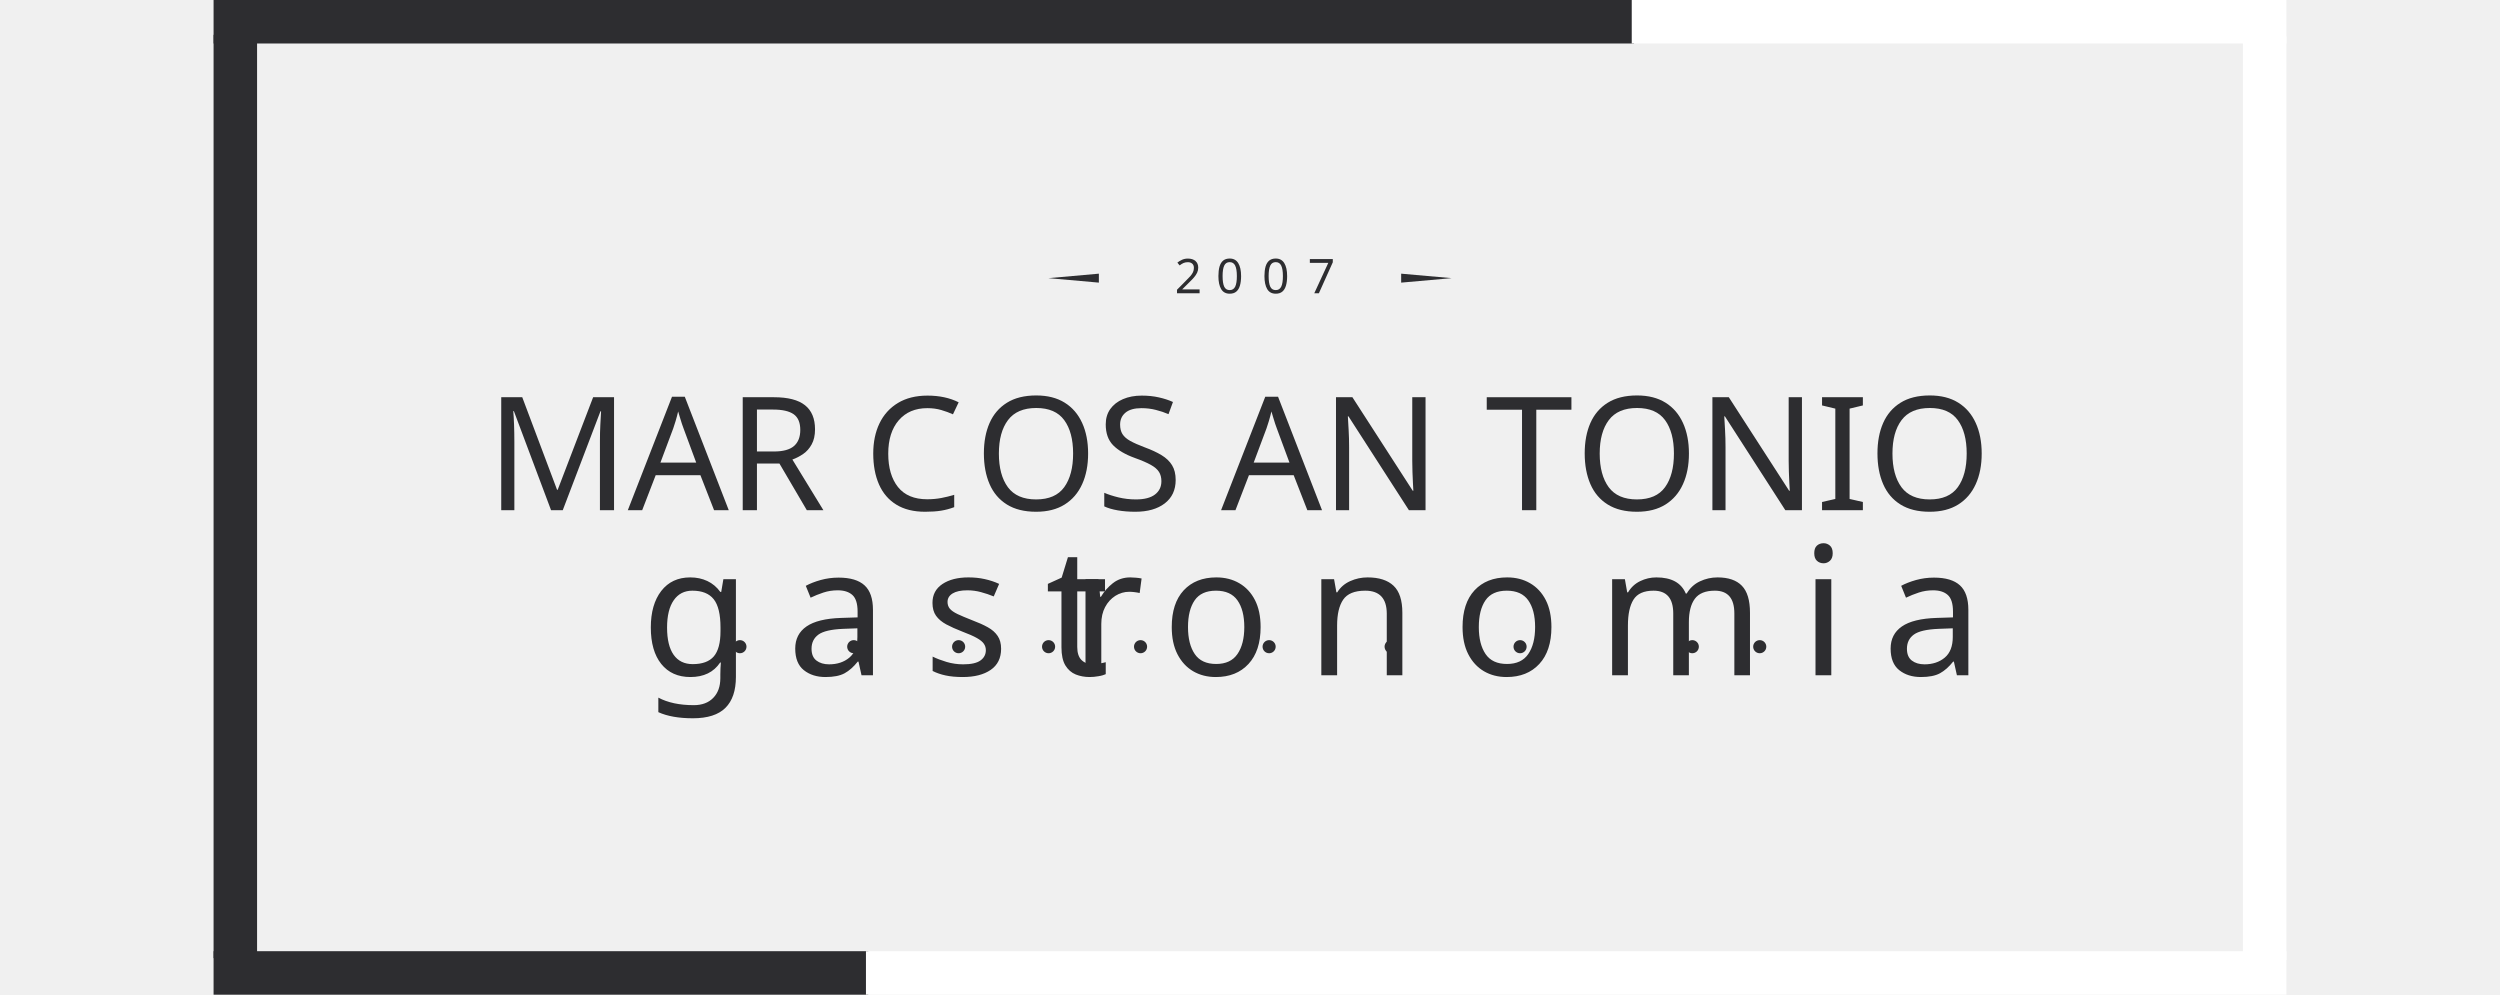
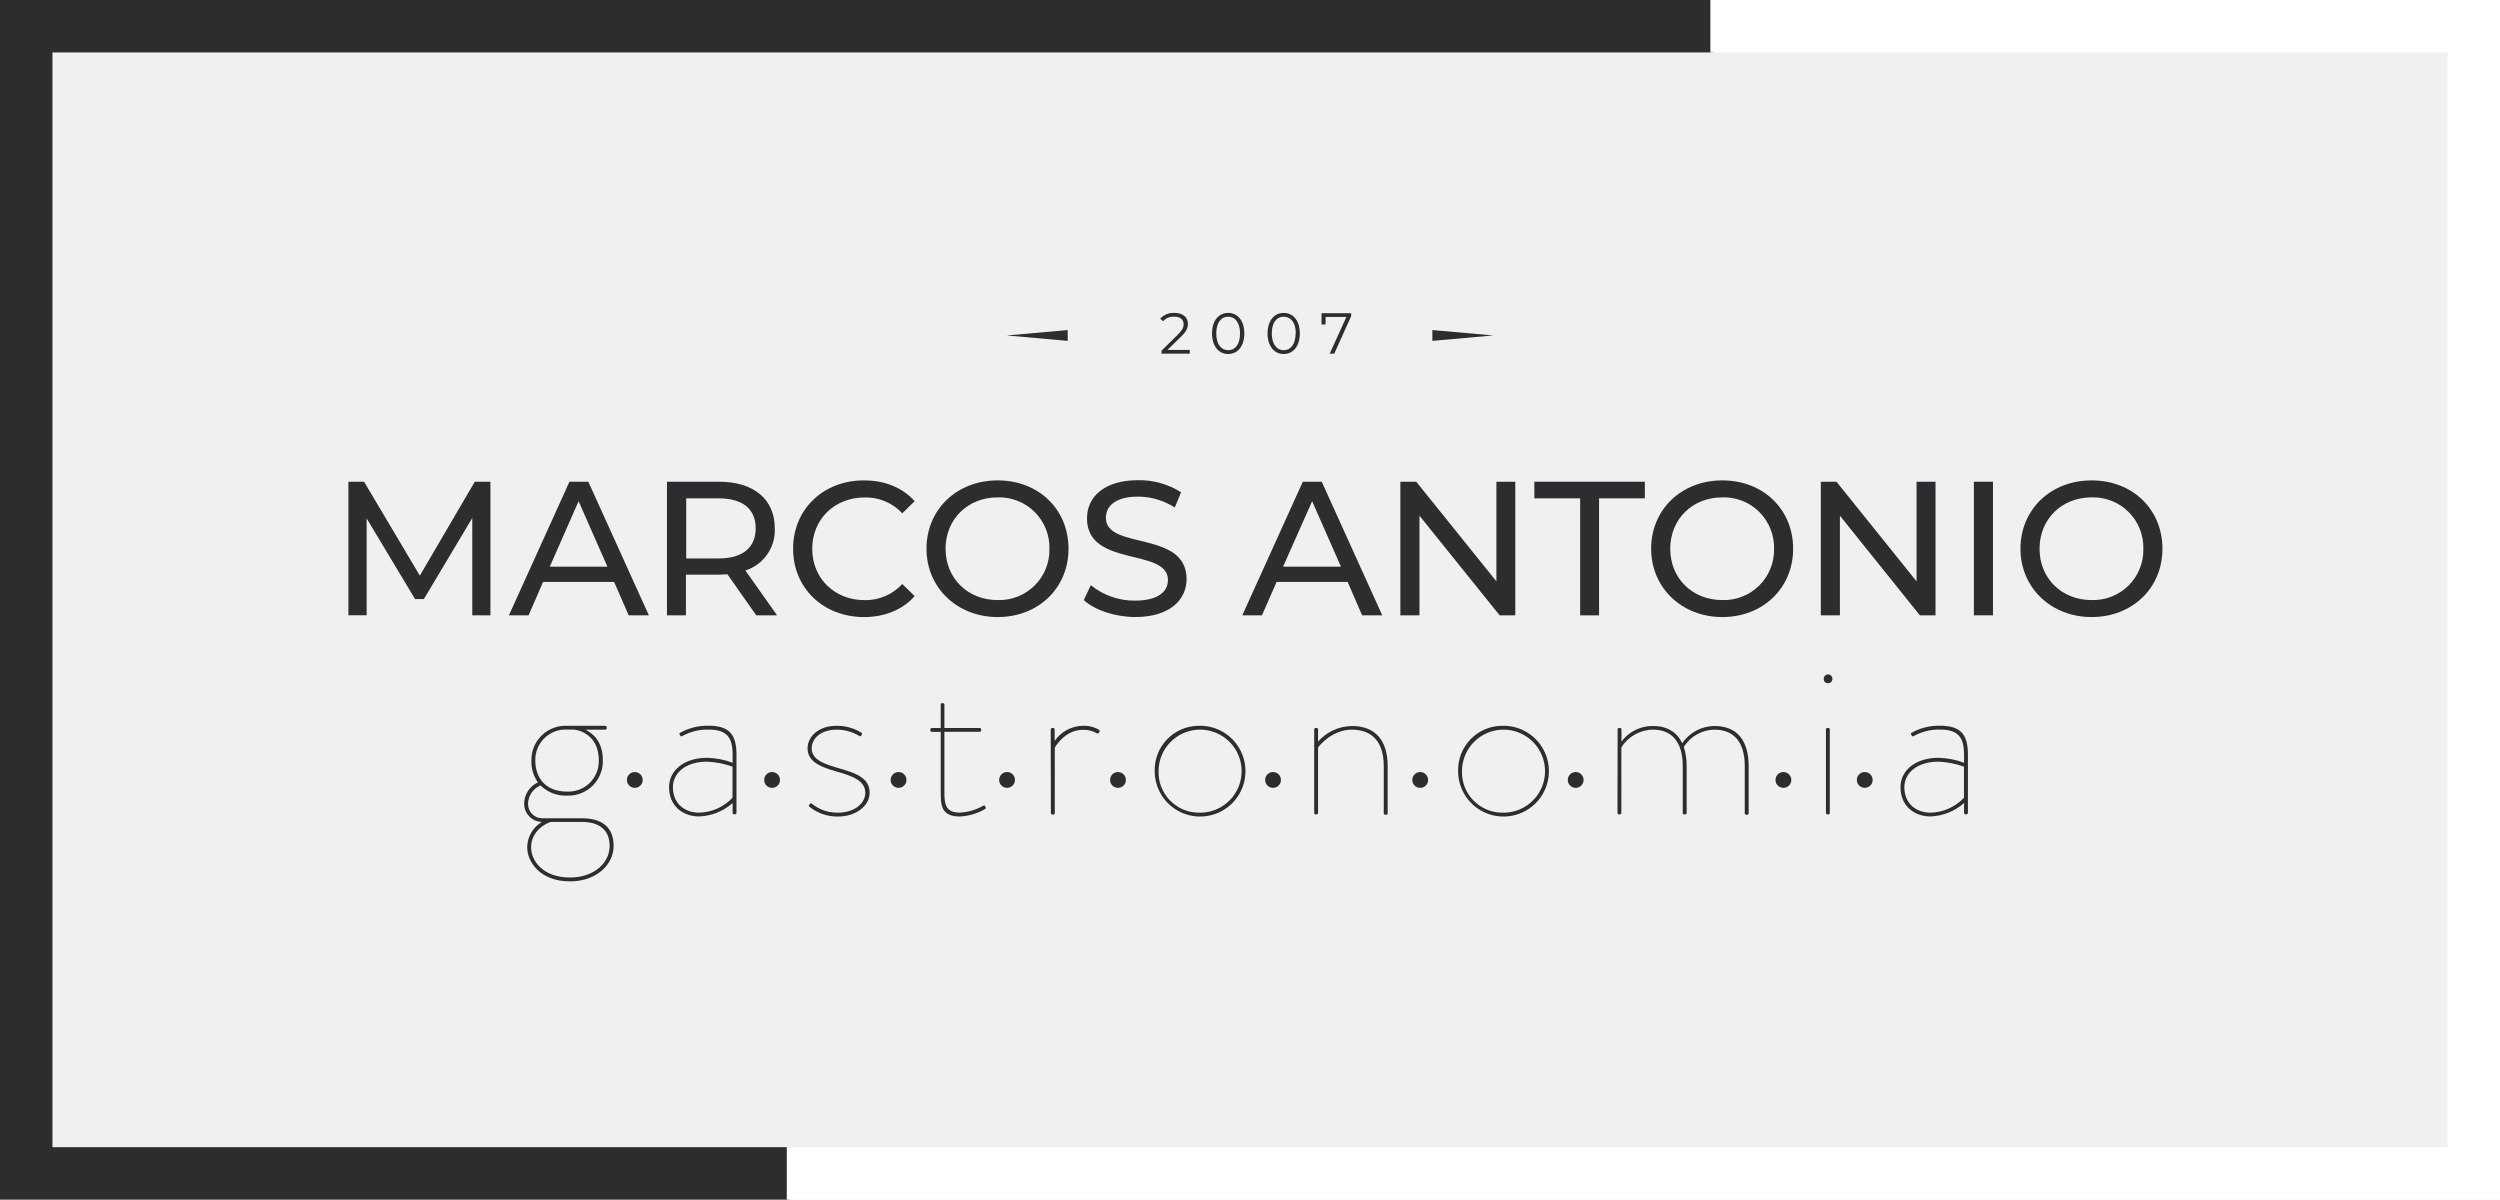
- <svg xmlns="http://www.w3.org/2000/svg" viewBox="0 0 747.27 297.32">
+ <svg xmlns="http://www.w3.org/2000/svg" viewBox="0 0 619.6 297.32">
  <defs>
-     <style>.cls-1,.cls-2{fill:none;stroke-miterlimit:10;stroke-width:13px;}.cls-1{stroke:#2d2d30;}.cls-2{stroke:#fff;}.cls-3{font-size:53.56px;font-family:BrandonGrotesque-Thin, Brandon Grotesque;letter-spacing:0.2em;}.cls-10,.cls-11,.cls-3,.cls-5,.cls-9{fill:#2d2d30;}.cls-4{letter-spacing:0.2em;}.cls-5{font-size:47.3px;font-family:Montserrat-Medium, Montserrat;letter-spacing:-0.01em;}.cls-6{letter-spacing:-0.02em;}.cls-7{letter-spacing:-0.01em;}.cls-8{letter-spacing:-0.02em;}.cls-10{fill-rule:evenodd;}.cls-11{font-size:14.31px;font-family:Montserrat-Regular, Montserrat;letter-spacing:0.3em;}.cls-12{letter-spacing:0.3em;}.cls-13{letter-spacing:0.29em;}</style>
+     <style>.cls-1,.cls-2{fill:none;stroke-miterlimit:10;stroke-width:13px;}.cls-1{stroke:#2d2d30;}.cls-2{stroke:#fff;}.cls-3,.cls-4{fill:#2d2d30;}.cls-4{fill-rule:evenodd;}</style>
  </defs>
  <g id="Layer_2" data-name="Layer 2">
    <g id="Camada_1" data-name="Camada 1">
-       <line class="cls-1" x1="70.34" y1="10.4" x2="70.34" y2="286.4" />
-       <line class="cls-1" x1="488.43" y1="6.5" x2="63.84" y2="6.5" />
-       <line class="cls-1" x1="259.54" y1="290.82" x2="63.84" y2="290.82" />
-       <line class="cls-2" x1="676.93" y1="286.92" x2="676.93" y2="10.92" />
-       <line class="cls-2" x1="258.84" y1="290.82" x2="683.43" y2="290.82" />
-       <line class="cls-2" x1="487.74" y1="6.5" x2="683.43" y2="6.5" />
-       <text class="cls-3" transform="translate(191.58 201.84)">gast<tspan class="cls-4" x="128.34" y="0">r</tspan>
-         <tspan x="155.71" y="0">onomia</tspan>
-       </text>
-       <text class="cls-5" transform="translate(145.23 152.5)">MAR<tspan class="cls-6" x="112.9" y="0">C</tspan>
-         <tspan class="cls-7" x="145.97" y="0">OS AN</tspan>
-         <tspan class="cls-8" x="298.7" y="0">T</tspan>
-         <tspan x="325.56" y="0">ONIO</tspan>
-       </text>
-       <circle class="cls-9" cx="526" cy="193.3" r="1.96" />
-       <circle class="cls-9" cx="505.84" cy="193.3" r="1.96" />
-       <circle class="cls-9" cx="454.36" cy="193.3" r="1.96" />
-       <circle class="cls-9" cx="415.82" cy="193.3" r="1.96" />
-       <circle class="cls-9" cx="379.35" cy="193.3" r="1.96" />
-       <circle class="cls-9" cx="340.92" cy="193.3" r="1.96" />
-       <circle class="cls-9" cx="313.43" cy="193.3" r="1.96" />
-       <circle class="cls-9" cx="286.54" cy="193.3" r="1.96" />
-       <circle class="cls-9" cx="255.19" cy="193.3" r="1.96" />
-       <circle class="cls-9" cx="221.17" cy="193.3" r="1.96" />
-       <path class="cls-10" d="M313.36,83.14l15.1,1.34V81.8l-15.1,1.34Zm105.46,1.34,15.09-1.34h0L418.82,81.8Z" />
-       <text class="cls-11" transform="translate(351.13 87.65)">2<tspan class="cls-12" x="12.36" y="0">0</tspan>
-         <tspan class="cls-13" x="26.12" y="0">0</tspan>
-         <tspan class="cls-12" x="39.77" y="0">7</tspan>
-       </text>
+       <line class="cls-1" x1="6.5" y1="10.4" x2="6.5" y2="286.4" />
+       <line class="cls-1" x1="424.6" y1="6.5" y2="6.5" />
+       <line class="cls-1" x1="195.7" y1="290.82" y2="290.82" />
+       <line class="cls-2" x1="613.1" y1="286.92" x2="613.1" y2="10.92" />
+       <line class="cls-2" x1="195" y1="290.82" x2="619.6" y2="290.82" />
+       <line class="cls-2" x1="423.9" y1="6.5" x2="619.6" y2="6.5" />
+       <path class="cls-3" d="M133.31,193.91a8.93,8.93,0,0,1-1.61-5.41,8.46,8.46,0,0,1,8.89-8.62H150a.37.37,0,0,1,.37.38v.21a.36.36,0,0,1-.37.37h-4.88c2,1.08,4.29,3,4.29,7.66a8.51,8.51,0,0,1-8.79,8.68,8.73,8.73,0,0,1-6.64-2.52,5,5,0,0,0-3.11,4.5,3.52,3.52,0,0,0,3.54,3.64h9.85c4.66,0,7.82,2,7.82,6.86,0,4.6-4.23,8.78-10.81,8.78-7.34,0-10.61-4.77-10.61-8.46a7.42,7.42,0,0,1,3.64-6.27,4.51,4.51,0,0,1-4.39-4.55A5.84,5.84,0,0,1,133.31,193.91Zm7.93,23.57c6.1,0,9.85-3.7,9.85-7.82s-2.73-5.95-6.86-5.95h-7.6c-1,.11-5,2.09-5,6.27C131.59,213.25,134.49,217.48,141.24,217.48Zm7.17-29c0-7.23-6.21-7.66-6.21-7.66h-1.61a7.5,7.5,0,0,0-7.92,7.66c0,4,2.25,7.71,7.92,7.71A7.54,7.54,0,0,0,148.41,188.5Z" />
+       <path class="cls-3" d="M175.25,187.81a19.48,19.48,0,0,1,6.32,1.23v-2c0-4.23-1.39-6.22-5.95-6.22a12.74,12.74,0,0,0-6.53,1.61c-.27.16-.38.05-.48-.11l-.16-.26c-.16-.27,0-.38.1-.43a13.71,13.71,0,0,1,7.07-1.77c5.25,0,6.91,2.3,6.91,7.18v14.4a.37.37,0,0,1-.37.38h-.22a.37.37,0,0,1-.37-.38v-2.41a13.31,13.31,0,0,1-8.3,3.32c-4.18,0-7.45-2.73-7.45-7.23C165.82,190.91,169.57,187.81,175.25,187.81Zm-2,13.6a11.71,11.71,0,0,0,8.3-3.7V190a21.7,21.7,0,0,0-6.32-1.23c-5.14,0-8.46,2.68-8.46,6.37C166.79,199.11,169.62,201.41,173.27,201.41Z" />
+       <path class="cls-3" d="M200.48,199.59l.26-.38c.11-.16.27-.16.49,0a10,10,0,0,0,6.48,2.2c3.85,0,6.74-2.14,6.74-4.93,0-3-3.21-4.17-7.23-5.3-4.76-1.34-7.07-2.78-7.07-5.78,0-2.41,2.2-5.52,7.24-5.52a11.41,11.41,0,0,1,6.1,1.71.29.29,0,0,1,.11.43l-.16.27c-.11.16-.22.27-.48.11a10.67,10.67,0,0,0-5.57-1.56c-4.4,0-6.22,2.58-6.22,4.56,0,2.51,2.14,3.69,6.27,4.87,4.28,1.23,8.09,2.3,8.09,6.21,0,3.32-3.49,5.89-7.82,5.89a10.9,10.9,0,0,1-7.07-2.41C200.48,199.86,200.42,199.75,200.48,199.59Z" />
+       <path class="cls-3" d="M233.15,181.38H230.9a.36.36,0,0,1-.32-.37v-.22a.36.36,0,0,1,.32-.37h2.25v-5.79a.36.36,0,0,1,.32-.37h.21a.37.37,0,0,1,.38.37v5.79h8.73a.37.37,0,0,1,.38.37V181a.37.37,0,0,1-.38.37h-8.73v14.73c0,3,.11,5.3,3.86,5.3a13,13,0,0,0,5.78-1.71c.22-.16.38-.06.43.1l.16.33a.33.33,0,0,1-.11.37,13.72,13.72,0,0,1-6.26,1.87c-4.66,0-4.77-2.73-4.77-6.26Z" />
+       <path class="cls-3" d="M260.41,180.79a.37.37,0,0,1,.38-.37H261a.37.37,0,0,1,.38.37v2.84a8.68,8.68,0,0,1,7-3.75,7.18,7.18,0,0,1,4,1,.36.36,0,0,1,.11.49l-.16.26a.36.36,0,0,1-.48.11,6.35,6.35,0,0,0-3.43-.86c-4.29,0-6.59,3.75-7,4.4v16.22a.37.37,0,0,1-.38.38h-.21a.37.37,0,0,1-.38-.38Z" />
+       <path class="cls-3" d="M297.05,179.88a11.25,11.25,0,1,1-10.87,11.19A10.95,10.95,0,0,1,297.05,179.88Zm0,21.53a10.29,10.29,0,1,0-9.91-10.34A10,10,0,0,0,297.05,201.41Z" />
+       <path class="cls-3" d="M325.71,180.79a.36.36,0,0,1,.37-.37h.22a.36.36,0,0,1,.37.37v3a11.48,11.48,0,0,1,8.36-3.86c5.78,0,8.89,3.48,8.89,10v11.62a.37.37,0,0,1-.38.38h-.21a.37.37,0,0,1-.38-.38V189.84c0-5.84-2.78-9-7.92-9-4.77,0-7.93,3.81-8.36,4.4v16.22a.37.37,0,0,1-.37.38h-.22a.37.37,0,0,1-.37-.38Z" />
+       <path class="cls-3" d="M372.25,179.88a11.25,11.25,0,1,1-10.87,11.19A10.95,10.95,0,0,1,372.25,179.88Zm0,21.53a10.29,10.29,0,1,0-9.91-10.34A10,10,0,0,0,372.25,201.41Z" />
+       <path class="cls-3" d="M400.91,180.79a.36.36,0,0,1,.37-.37h.22a.36.36,0,0,1,.37.37v3a9.59,9.59,0,0,1,7.87-3.86c3.38,0,5.9,1.5,7.18,4.29a9.7,9.7,0,0,1,8-4.29c5.52,0,8.47,3.48,8.47,10v11.62a.37.37,0,0,1-.38.38h-.21a.37.37,0,0,1-.38-.38V189.84c0-5.84-2.62-9-7.5-9a9,9,0,0,0-7.6,4.29,15.27,15.27,0,0,1,.7,4.71v11.62a.37.37,0,0,1-.38.38h-.21a.37.37,0,0,1-.38-.38V189.84c0-5.84-2.62-9-7.34-9a9.35,9.35,0,0,0-7.87,4.4v16.22a.37.37,0,0,1-.37.38h-.22a.37.37,0,0,1-.37-.38Z" />
+       <path class="cls-3" d="M452,168.26a1.09,1.09,0,0,1,1.07-1.13,1.13,1.13,0,0,1,1.08,1.13,1.08,1.08,0,0,1-1.08,1.07A1,1,0,0,1,452,168.26Zm.54,12.53a.36.36,0,0,1,.37-.37h.22a.36.36,0,0,1,.37.37v20.67a.37.37,0,0,1-.37.38h-.22a.37.37,0,0,1-.37-.38Z" />
+       <path class="cls-3" d="M480.45,187.81a19.48,19.48,0,0,1,6.32,1.23v-2c0-4.23-1.4-6.22-5.95-6.22a12.74,12.74,0,0,0-6.53,1.61c-.27.16-.38.05-.48-.11l-.16-.26c-.17-.27,0-.38.1-.43a13.71,13.71,0,0,1,7.07-1.77c5.25,0,6.91,2.3,6.91,7.18v14.4a.37.37,0,0,1-.37.38h-.22a.37.37,0,0,1-.37-.38v-2.41a13.31,13.31,0,0,1-8.3,3.32c-4.18,0-7.45-2.73-7.45-7.23C471,190.91,474.77,187.81,480.45,187.81Zm-2,13.6a11.71,11.71,0,0,0,8.3-3.7V190a21.7,21.7,0,0,0-6.32-1.23c-5.14,0-8.46,2.68-8.46,6.37C472,199.11,474.82,201.41,478.47,201.41Z" />
+       <path class="cls-3" d="M117.05,152.5l0-24.12-12,20.1h-2.18l-12-20v24H86.35V119.39h3.88l13.82,23.27,13.62-23.27h3.88l0,33.11Z" />
+       <path class="cls-3" d="M152.2,144.22H134.6L131,152.5h-4.87l15-33.11h4.68l15,33.11h-5Zm-1.66-3.78-7.14-16.22-7.14,16.22Z" />
+       <path class="cls-3" d="M187.43,152.5l-7.14-10.17c-.66,0-1.37.1-2.08.1H170V152.5H165.3V119.39h12.91c8.61,0,13.81,4.35,13.81,11.54a10.46,10.46,0,0,1-7.28,10.46l7.85,11.11Zm-.14-21.57c0-4.73-3.17-7.42-9.22-7.42h-8v14.9h8C184.12,138.41,187.29,135.66,187.29,130.93Z" />
+       <path class="cls-3" d="M196.56,136c0-9.79,7.48-16.94,17.55-16.94,5.11,0,9.56,1.75,12.58,5.16l-3.07,3a12.27,12.27,0,0,0-9.32-3.93c-7.47,0-13,5.4-13,12.73s5.54,12.72,13,12.72a12.35,12.35,0,0,0,9.32-4l3.07,3c-3,3.4-7.47,5.2-12.63,5.2C204,152.88,196.56,145.74,196.56,136Z" />
+       <path class="cls-3" d="M229.62,136c0-9.7,7.48-16.94,17.65-16.94s17.55,7.19,17.55,16.94-7.48,16.93-17.55,16.93S229.62,145.64,229.62,136Zm30.47,0a12.44,12.44,0,0,0-12.82-12.73c-7.43,0-12.92,5.4-12.92,12.73s5.49,12.72,12.92,12.72A12.43,12.43,0,0,0,260.09,136Z" />
+       <path class="cls-3" d="M268.6,148.72l1.75-3.69a17.06,17.06,0,0,0,10.93,3.83c5.72,0,8.18-2.22,8.18-5.11,0-8.09-20.06-3-20.06-15.28,0-5.11,4-9.46,12.68-9.46A19.4,19.4,0,0,1,292.72,122l-1.56,3.78a17,17,0,0,0-9.08-2.7c-5.63,0-8,2.37-8,5.25,0,8.09,20,3,20,15.19,0,5.06-4.06,9.41-12.81,9.41C276.21,152.88,271.25,151.18,268.6,148.72Z" />
+       <path class="cls-3" d="M334,144.22h-17.6l-3.64,8.28h-4.87l15-33.11h4.69l15,33.11h-5Zm-1.66-3.78-7.14-16.22L318,140.44Z" />
+       <path class="cls-3" d="M375.55,119.39V152.5h-3.88L351.8,127.81V152.5h-4.73V119.39H351l19.87,24.69V119.39Z" />
+       <path class="cls-3" d="M391.63,123.51H380.27v-4.12h27.39v4.12H396.31v29h-4.68Z" />
+       <path class="cls-3" d="M409.22,136c0-9.7,7.47-16.94,17.64-16.94s17.55,7.19,17.55,16.94-7.47,16.93-17.55,16.93S409.22,145.64,409.22,136Zm30.46,0a12.43,12.43,0,0,0-12.82-12.73c-7.42,0-12.91,5.4-12.91,12.73s5.49,12.72,12.91,12.72A12.43,12.43,0,0,0,439.68,136Z" />
+       <path class="cls-3" d="M479.7,119.39V152.5h-3.88L456,127.81V152.5h-4.73V119.39h3.88L475,144.08V119.39Z" />
+       <path class="cls-3" d="M489.2,119.39h4.74V152.5H489.2Z" />
+       <path class="cls-3" d="M500.75,136c0-9.7,7.47-16.94,17.64-16.94s17.55,7.19,17.55,16.94-7.48,16.93-17.55,16.93S500.75,145.64,500.75,136Zm30.46,0a12.44,12.44,0,0,0-12.82-12.73c-7.43,0-12.91,5.4-12.91,12.73s5.48,12.72,12.91,12.72A12.43,12.43,0,0,0,531.21,136Z" />
+       <circle class="cls-3" cx="462.16" cy="193.3" r="1.96" />
+       <circle class="cls-3" cx="442" cy="193.3" r="1.96" />
+       <circle class="cls-3" cx="390.52" cy="193.3" r="1.96" />
+       <circle class="cls-3" cx="351.98" cy="193.3" r="1.96" />
+       <circle class="cls-3" cx="315.51" cy="193.3" r="1.96" />
+       <circle class="cls-3" cx="277.08" cy="193.3" r="1.96" />
+       <circle class="cls-3" cx="249.59" cy="193.3" r="1.96" />
+       <circle class="cls-3" cx="222.7" cy="193.3" r="1.96" />
+       <circle class="cls-3" cx="191.35" cy="193.3" r="1.96" />
+       <circle class="cls-3" cx="157.33" cy="193.3" r="1.96" />
+       <path class="cls-4" d="M249.52,83.14l15.1,1.34V81.8l-15.1,1.34ZM355,84.48l15.09-1.34h0L355,81.8Z" />
+       <path class="cls-3" d="M294.87,86.73v.92h-7v-.73L292,82.84c1.13-1.12,1.35-1.79,1.35-2.48,0-1.15-.82-1.87-2.35-1.87a3.39,3.39,0,0,0-2.73,1.12l-.73-.63a4.47,4.47,0,0,1,3.55-1.43c2,0,3.32,1,3.32,2.7,0,1-.3,1.82-1.65,3.13l-3.41,3.35Z" />
+       <path class="cls-3" d="M300.39,82.64c0-3.19,1.68-5.09,4-5.09s4,1.9,4,5.09-1.68,5.1-4,5.1S300.39,85.83,300.39,82.64Zm6.94,0c0-2.68-1.2-4.15-2.94-4.15s-2.95,1.47-2.95,4.15,1.2,4.15,2.95,4.15S307.33,85.32,307.33,82.64Z" />
+       <path class="cls-3" d="M314.15,82.64c0-3.19,1.68-5.09,4-5.09s4,1.9,4,5.09-1.69,5.1-4,5.1S314.15,85.83,314.15,82.64Zm7,0c0-2.68-1.21-4.15-3-4.15S315.2,80,315.2,82.64s1.2,4.15,2.95,4.15S321.1,85.32,321.1,82.64Z" />
+       <path class="cls-3" d="M334.87,77.63v.73l-4.19,9.29h-1.12l4.13-9.1h-5.16v1.87h-1V77.63Z" />
    </g>
  </g>
</svg>
